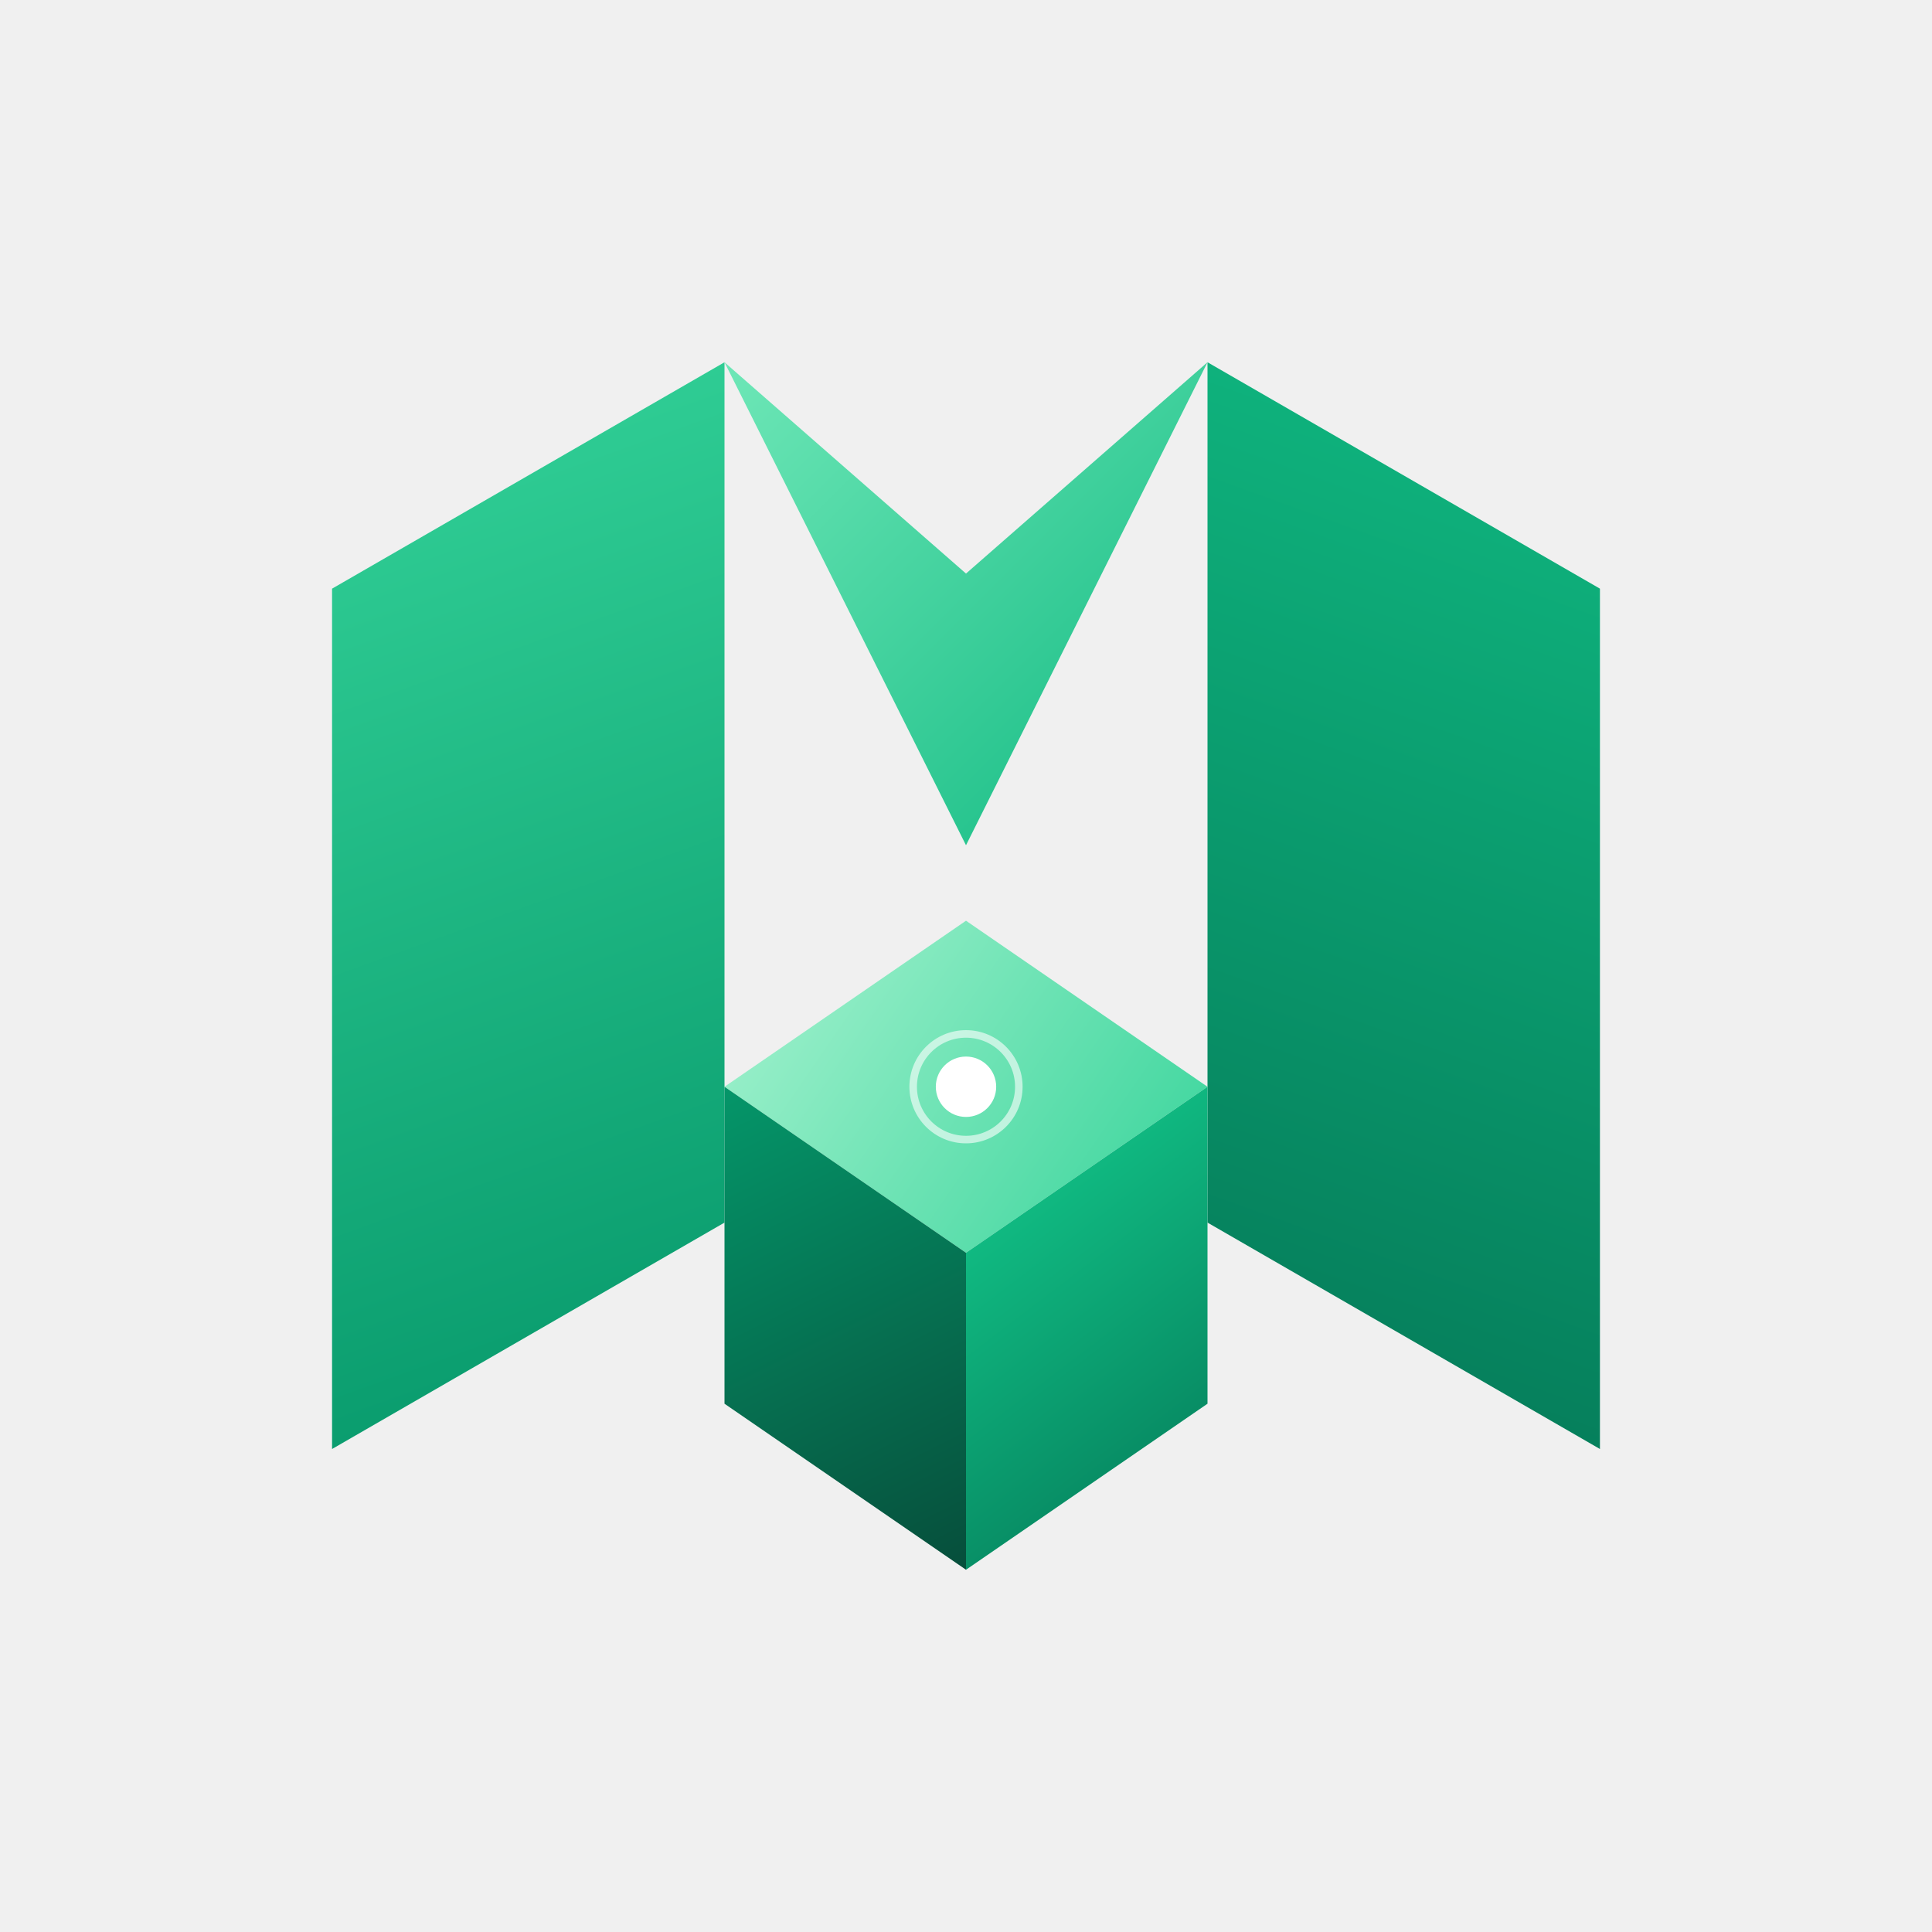
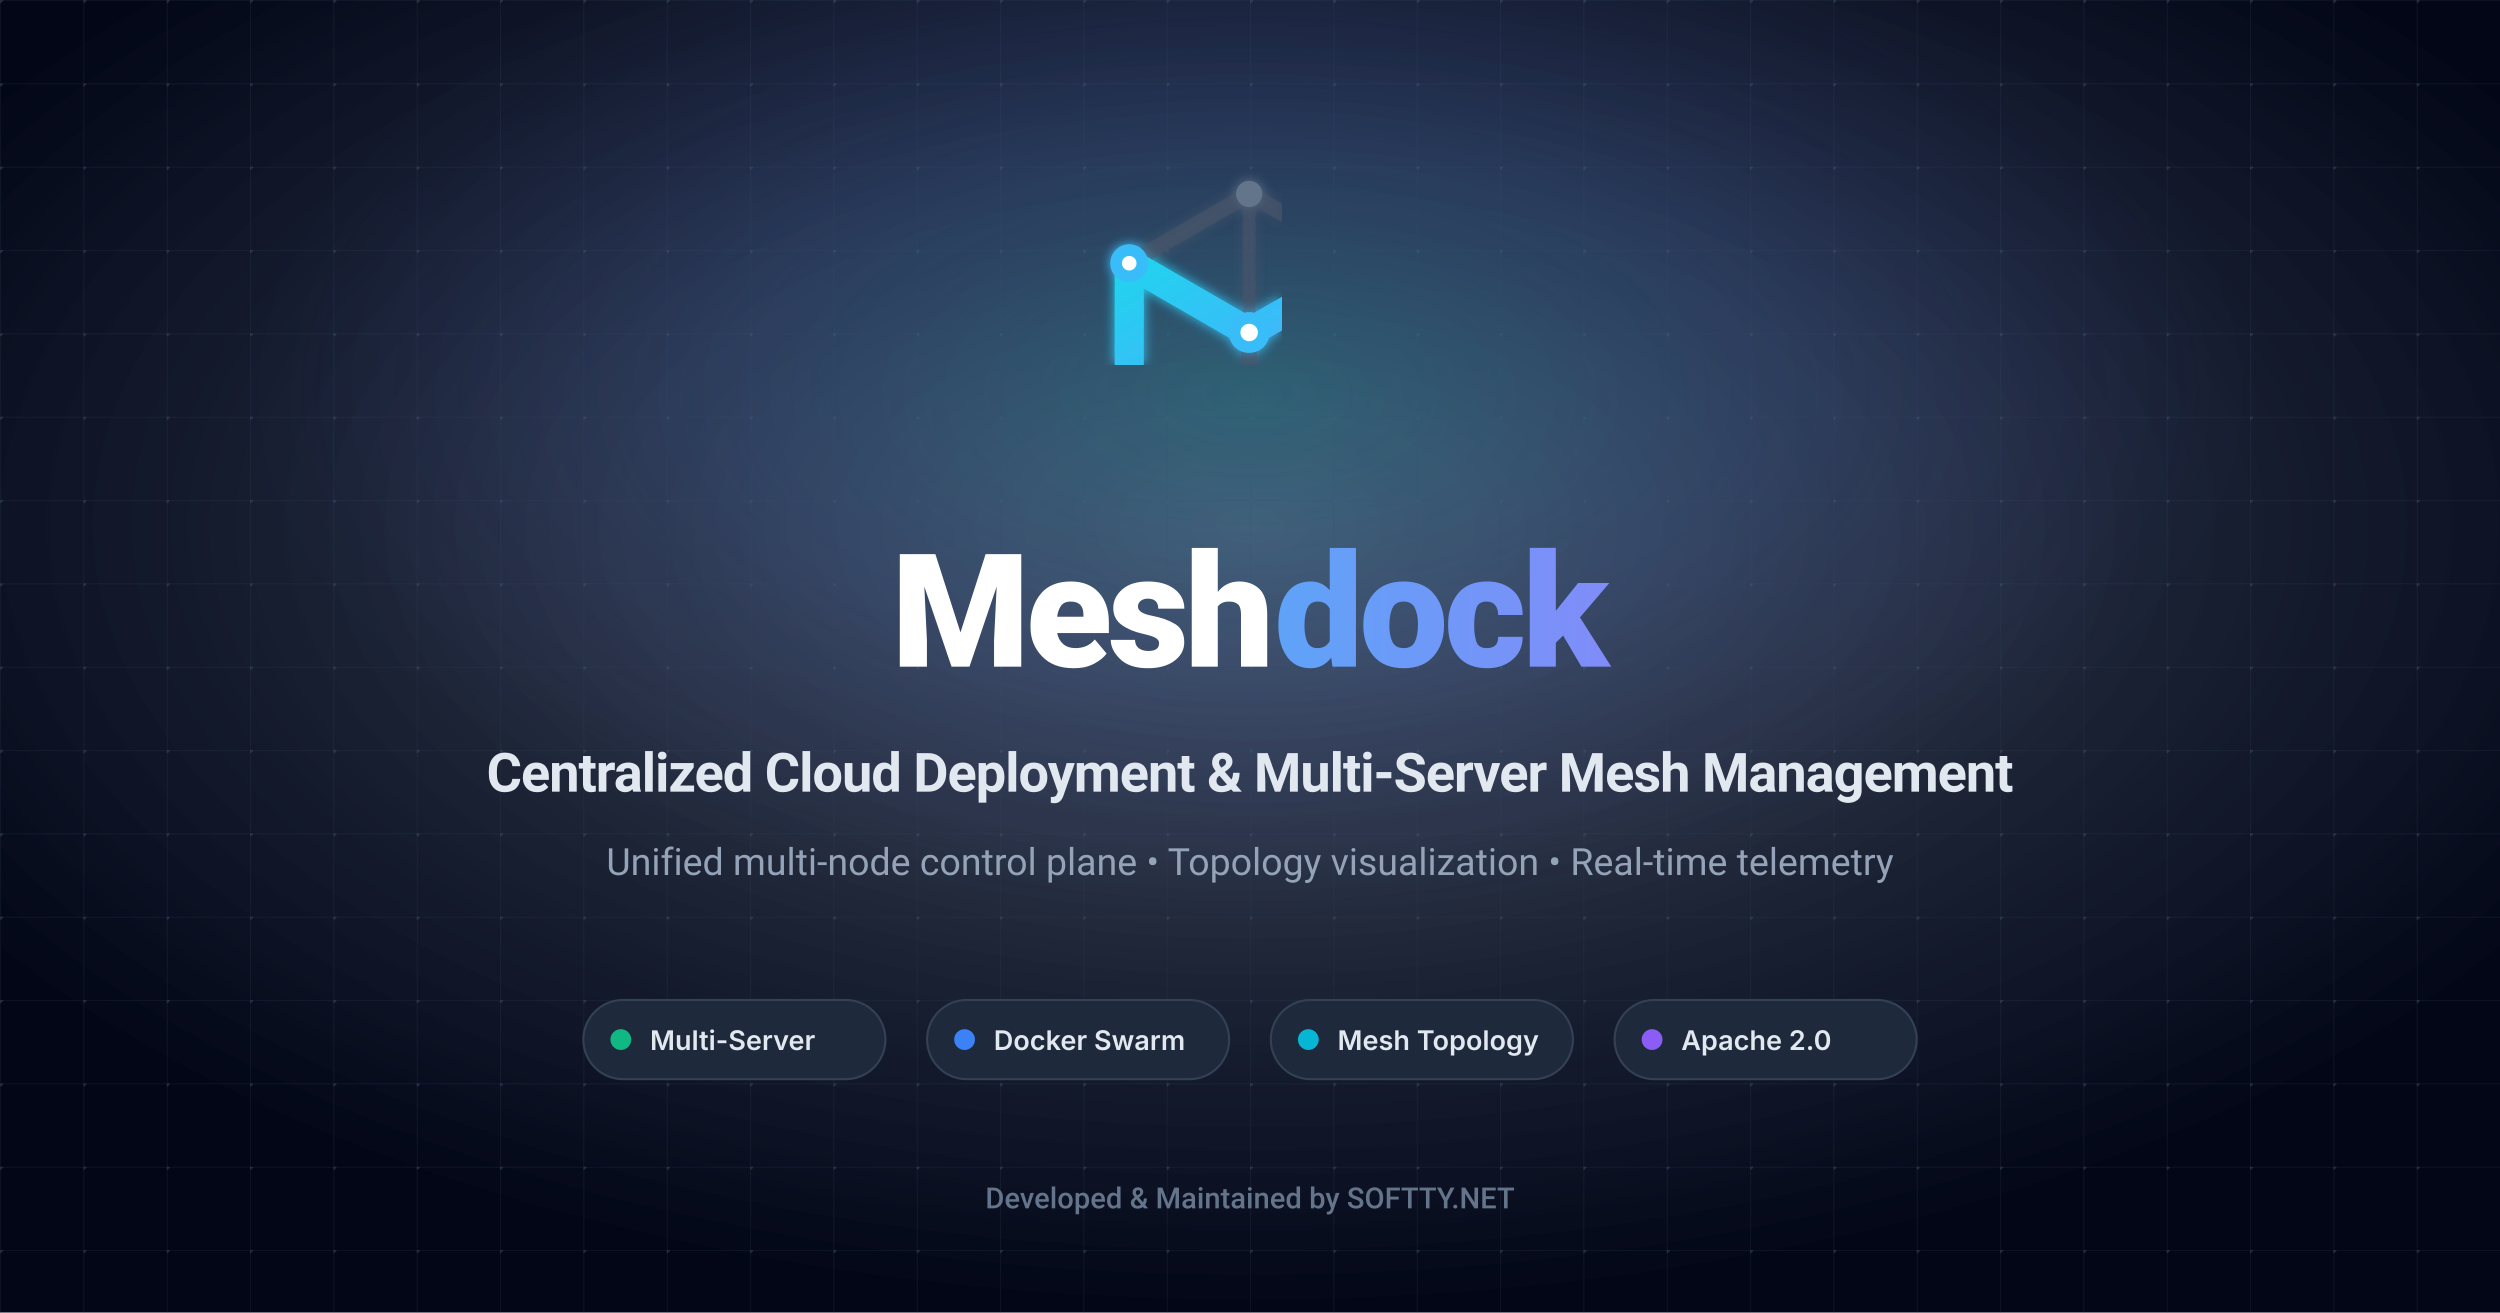
- <svg xmlns="http://www.w3.org/2000/svg" viewBox="0 0 512 512" fill="none">
+ <svg xmlns="http://www.w3.org/2000/svg" width="1200" height="630" viewBox="0 0 1200 630" fill="none">
  <defs>
-     <linearGradient id="md_bladeLeft" x1="88" y1="96" x2="192" y2="384" gradientUnits="userSpaceOnUse">
-       <stop offset="0%" stop-color="#34D399" />
-       <stop offset="100%" stop-color="#059669" />
+     <radialGradient id="bgGlow" cx="50%" cy="40%" r="60%">
+       <stop offset="0%" stop-color="#1E293B" stop-opacity="0.8" />
+       <stop offset="60%" stop-color="#0F172A" stop-opacity="0.95" />
+       <stop offset="100%" stop-color="#020617" />
+     </radialGradient>
+     <radialGradient id="meshCenterGlow" cx="50%" cy="30%" r="40%">
+       <stop offset="0%" stop-color="#06B6D4" stop-opacity="0.25" />
+       <stop offset="50%" stop-color="#3B82F6" stop-opacity="0.15" />
+       <stop offset="100%" stop-color="#6366F1" stop-opacity="0" />
+     </radialGradient>
+     <linearGradient id="brandGrad" x1="0" y1="0" x2="1" y2="1">
+       <stop offset="0%" stop-color="#22D3EE" />
+       <stop offset="50%" stop-color="#38BDF8" />
+       <stop offset="100%" stop-color="#818CF8" />
    </linearGradient>
-     <linearGradient id="md_bladeRight" x1="424" y1="96" x2="320" y2="384" gradientUnits="userSpaceOnUse">
-       <stop offset="0%" stop-color="#10B981" />
-       <stop offset="100%" stop-color="#047857" />
+     <linearGradient id="textGrad" x1="0" y1="0" x2="1" y2="0">
+       <stop offset="0%" stop-color="#38BDF8" />
+       <stop offset="100%" stop-color="#818CF8" />
    </linearGradient>
-     <linearGradient id="md_chevronTop" x1="192" y1="96" x2="320" y2="224" gradientUnits="userSpaceOnUse">
-       <stop offset="0%" stop-color="#6EE7B7" />
-       <stop offset="100%" stop-color="#10B981" />
-     </linearGradient>
-     <linearGradient id="md_cubeTop" x1="192" y1="244" x2="320" y2="332" gradientUnits="userSpaceOnUse">
-       <stop offset="0%" stop-color="#A7F3D0" />
-       <stop offset="100%" stop-color="#34D399" />
-     </linearGradient>
-     <linearGradient id="md_cubeLeft" x1="192" y1="288" x2="256" y2="416" gradientUnits="userSpaceOnUse">
-       <stop offset="0%" stop-color="#059669" />
-       <stop offset="100%" stop-color="#064E3B" />
-     </linearGradient>
-     <linearGradient id="md_cubeRight" x1="256" y1="332" x2="320" y2="416" gradientUnits="userSpaceOnUse">
-       <stop offset="0%" stop-color="#10B981" />
-       <stop offset="100%" stop-color="#047857" />
-     </linearGradient>
+     <pattern id="gridPattern" width="40" height="40" patternUnits="userSpaceOnUse">
+       <path d="M 40 0 L 0 0 0 40" fill="none" stroke="#334155" stroke-width="1" stroke-opacity="0.2" />
+       <circle cx="0" cy="0" r="1.5" fill="#475569" fill-opacity="0.4" />
+     </pattern>
+     <filter id="markGlow" x="0" y="0" width="300" height="300" filterUnits="userSpaceOnUse">
+       <feGaussianBlur stdDeviation="8" result="blur" />
+       <feComposite in="SourceGraphic" in2="blur" operator="over" />
+     </filter>
  </defs>
-   <path d="M 88 384 L 88 156 L 192 96 L 192 324 Z" fill="url(#md_bladeLeft)" />
-   <path d="M 424 384 L 424 156 L 320 96 L 320 324 Z" fill="url(#md_bladeRight)" />
-   <path d="M 192 96 L 256 152 L 320 96 L 256 224 Z" fill="url(#md_chevronTop)" />
-   <path d="M 256 244 L 320 288 L 256 332 L 192 288 Z" fill="url(#md_cubeTop)" />
-   <path d="M 192 288 L 256 332 L 256 416 L 192 372 Z" fill="url(#md_cubeLeft)" />
-   <path d="M 256 332 L 320 288 L 320 372 L 256 416 Z" fill="url(#md_cubeRight)" />
-   <circle cx="256" cy="288" r="8" fill="#FFFFFF" />
-   <circle cx="256" cy="288" r="14" stroke="#FFFFFF" stroke-width="2" opacity="0.6" />
+   <rect width="1200" height="630" fill="url(#bgGlow)" />
+   <rect width="1200" height="630" fill="url(#gridPattern)" />
+   <rect width="1200" height="630" fill="url(#meshCenterGlow)" />
+   <g transform="translate(510, 70) scale(0.35)" filter="url(#markGlow)">
+     <path d="M91.5 351 L256 446 L420.5 351" stroke="#475569" stroke-width="22" stroke-linecap="round" stroke-linejoin="round" opacity="0.6" />
+     <path d="M256 256 L256 446" stroke="#475569" stroke-width="22" stroke-linecap="round" stroke-linejoin="round" opacity="0.6" />
+     <path d="M91.5 161 L256 66 L420.5 161" stroke="#475569" stroke-width="22" stroke-linecap="round" stroke-linejoin="round" opacity="0.6" />
+     <path d="M256 66 L256 256" stroke="#475569" stroke-width="18" stroke-dasharray="10 10" stroke-linecap="round" opacity="0.5" />
+     <path d="M91.5 351 L91.5 161 L256 256 L420.5 161 L420.5 351" stroke="url(#brandGrad)" stroke-width="40" stroke-linecap="round" stroke-linejoin="round" />
+     <circle cx="256" cy="66" r="18" fill="#64748B" />
+     <circle cx="256" cy="446" r="18" fill="#64748B" />
+     <circle cx="91.5" cy="351" r="24" fill="#38BDF8" />
+     <circle cx="91.5" cy="161" r="26" fill="#38BDF8" />
+     <circle cx="256" cy="256" r="28" fill="#38BDF8" />
+     <circle cx="420.5" cy="161" r="26" fill="#818CF8" />
+     <circle cx="420.5" cy="351" r="24" fill="#818CF8" />
+     <circle cx="256" cy="256" r="12" fill="#FFFFFF" />
+     <circle cx="91.5" cy="161" r="10" fill="#FFFFFF" />
+     <circle cx="420.5" cy="161" r="10" fill="#FFFFFF" />
+     <circle cx="91.5" cy="351" r="9" fill="#FFFFFF" />
+     <circle cx="420.5" cy="351" r="9" fill="#FFFFFF" />
+   </g>
+   <text x="600" y="320" text-anchor="middle" font-family="system-ui, -apple-system, BlinkMacSystemFont, 'Segoe UI', Roboto, sans-serif" font-size="76" font-weight="900" letter-spacing="-2" fill="#FFFFFF">
+     Mesh<tspan fill="url(#textGrad)">dock</tspan>
+   </text>
+   <text x="600" y="380" text-anchor="middle" font-family="system-ui, -apple-system, BlinkMacSystemFont, 'Segoe UI', Roboto, sans-serif" font-size="26" font-weight="600" fill="#E2E8F0" letter-spacing="-0.5">
+     Centralized Cloud Deployment &amp; Multi-Server Mesh Management
+   </text>
+   <text x="600" y="420" text-anchor="middle" font-family="system-ui, -apple-system, BlinkMacSystemFont, 'Segoe UI', Roboto, sans-serif" font-size="18" font-weight="400" fill="#94A3B8">
+     Unified multi-node control plane • Topology visualization • Real-time telemetry
+   </text>
+   <g transform="translate(600, 480)">
+     <g transform="translate(-320, 0)">
+       <rect x="0" y="0" width="145" height="38" rx="19" fill="#1E293B" stroke="#334155" />
+       <circle cx="18" cy="19" r="5" fill="#10B981" />
+       <text x="32" y="24" font-family="system-ui, -apple-system, sans-serif" font-size="13" font-weight="600" fill="#E2E8F0">Multi-Server</text>
+     </g>
+     <g transform="translate(-155, 0)">
+       <rect x="0" y="0" width="145" height="38" rx="19" fill="#1E293B" stroke="#334155" />
+       <circle cx="18" cy="19" r="5" fill="#3B82F6" />
+       <text x="32" y="24" font-family="system-ui, -apple-system, sans-serif" font-size="13" font-weight="600" fill="#E2E8F0">Docker Swarm</text>
+     </g>
+     <g transform="translate(10, 0)">
+       <rect x="0" y="0" width="145" height="38" rx="19" fill="#1E293B" stroke="#334155" />
+       <circle cx="18" cy="19" r="5" fill="#06B6D4" />
+       <text x="32" y="24" font-family="system-ui, -apple-system, sans-serif" font-size="13" font-weight="600" fill="#E2E8F0">Mesh Topology</text>
+     </g>
+     <g transform="translate(175, 0)">
+       <rect x="0" y="0" width="145" height="38" rx="19" fill="#1E293B" stroke="#334155" />
+       <circle cx="18" cy="19" r="5" fill="#8B5CF6" />
+       <text x="32" y="24" font-family="system-ui, -apple-system, sans-serif" font-size="13" font-weight="600" fill="#E2E8F0">Apache 2.0</text>
+     </g>
+   </g>
+   <text x="600" y="580" text-anchor="middle" font-family="system-ui, -apple-system, BlinkMacSystemFont, 'Segoe UI', Roboto, sans-serif" font-size="14" font-weight="500" fill="#64748B">
+     Developed &amp; Maintained by SOFTTY.NET
+   </text>
</svg>
